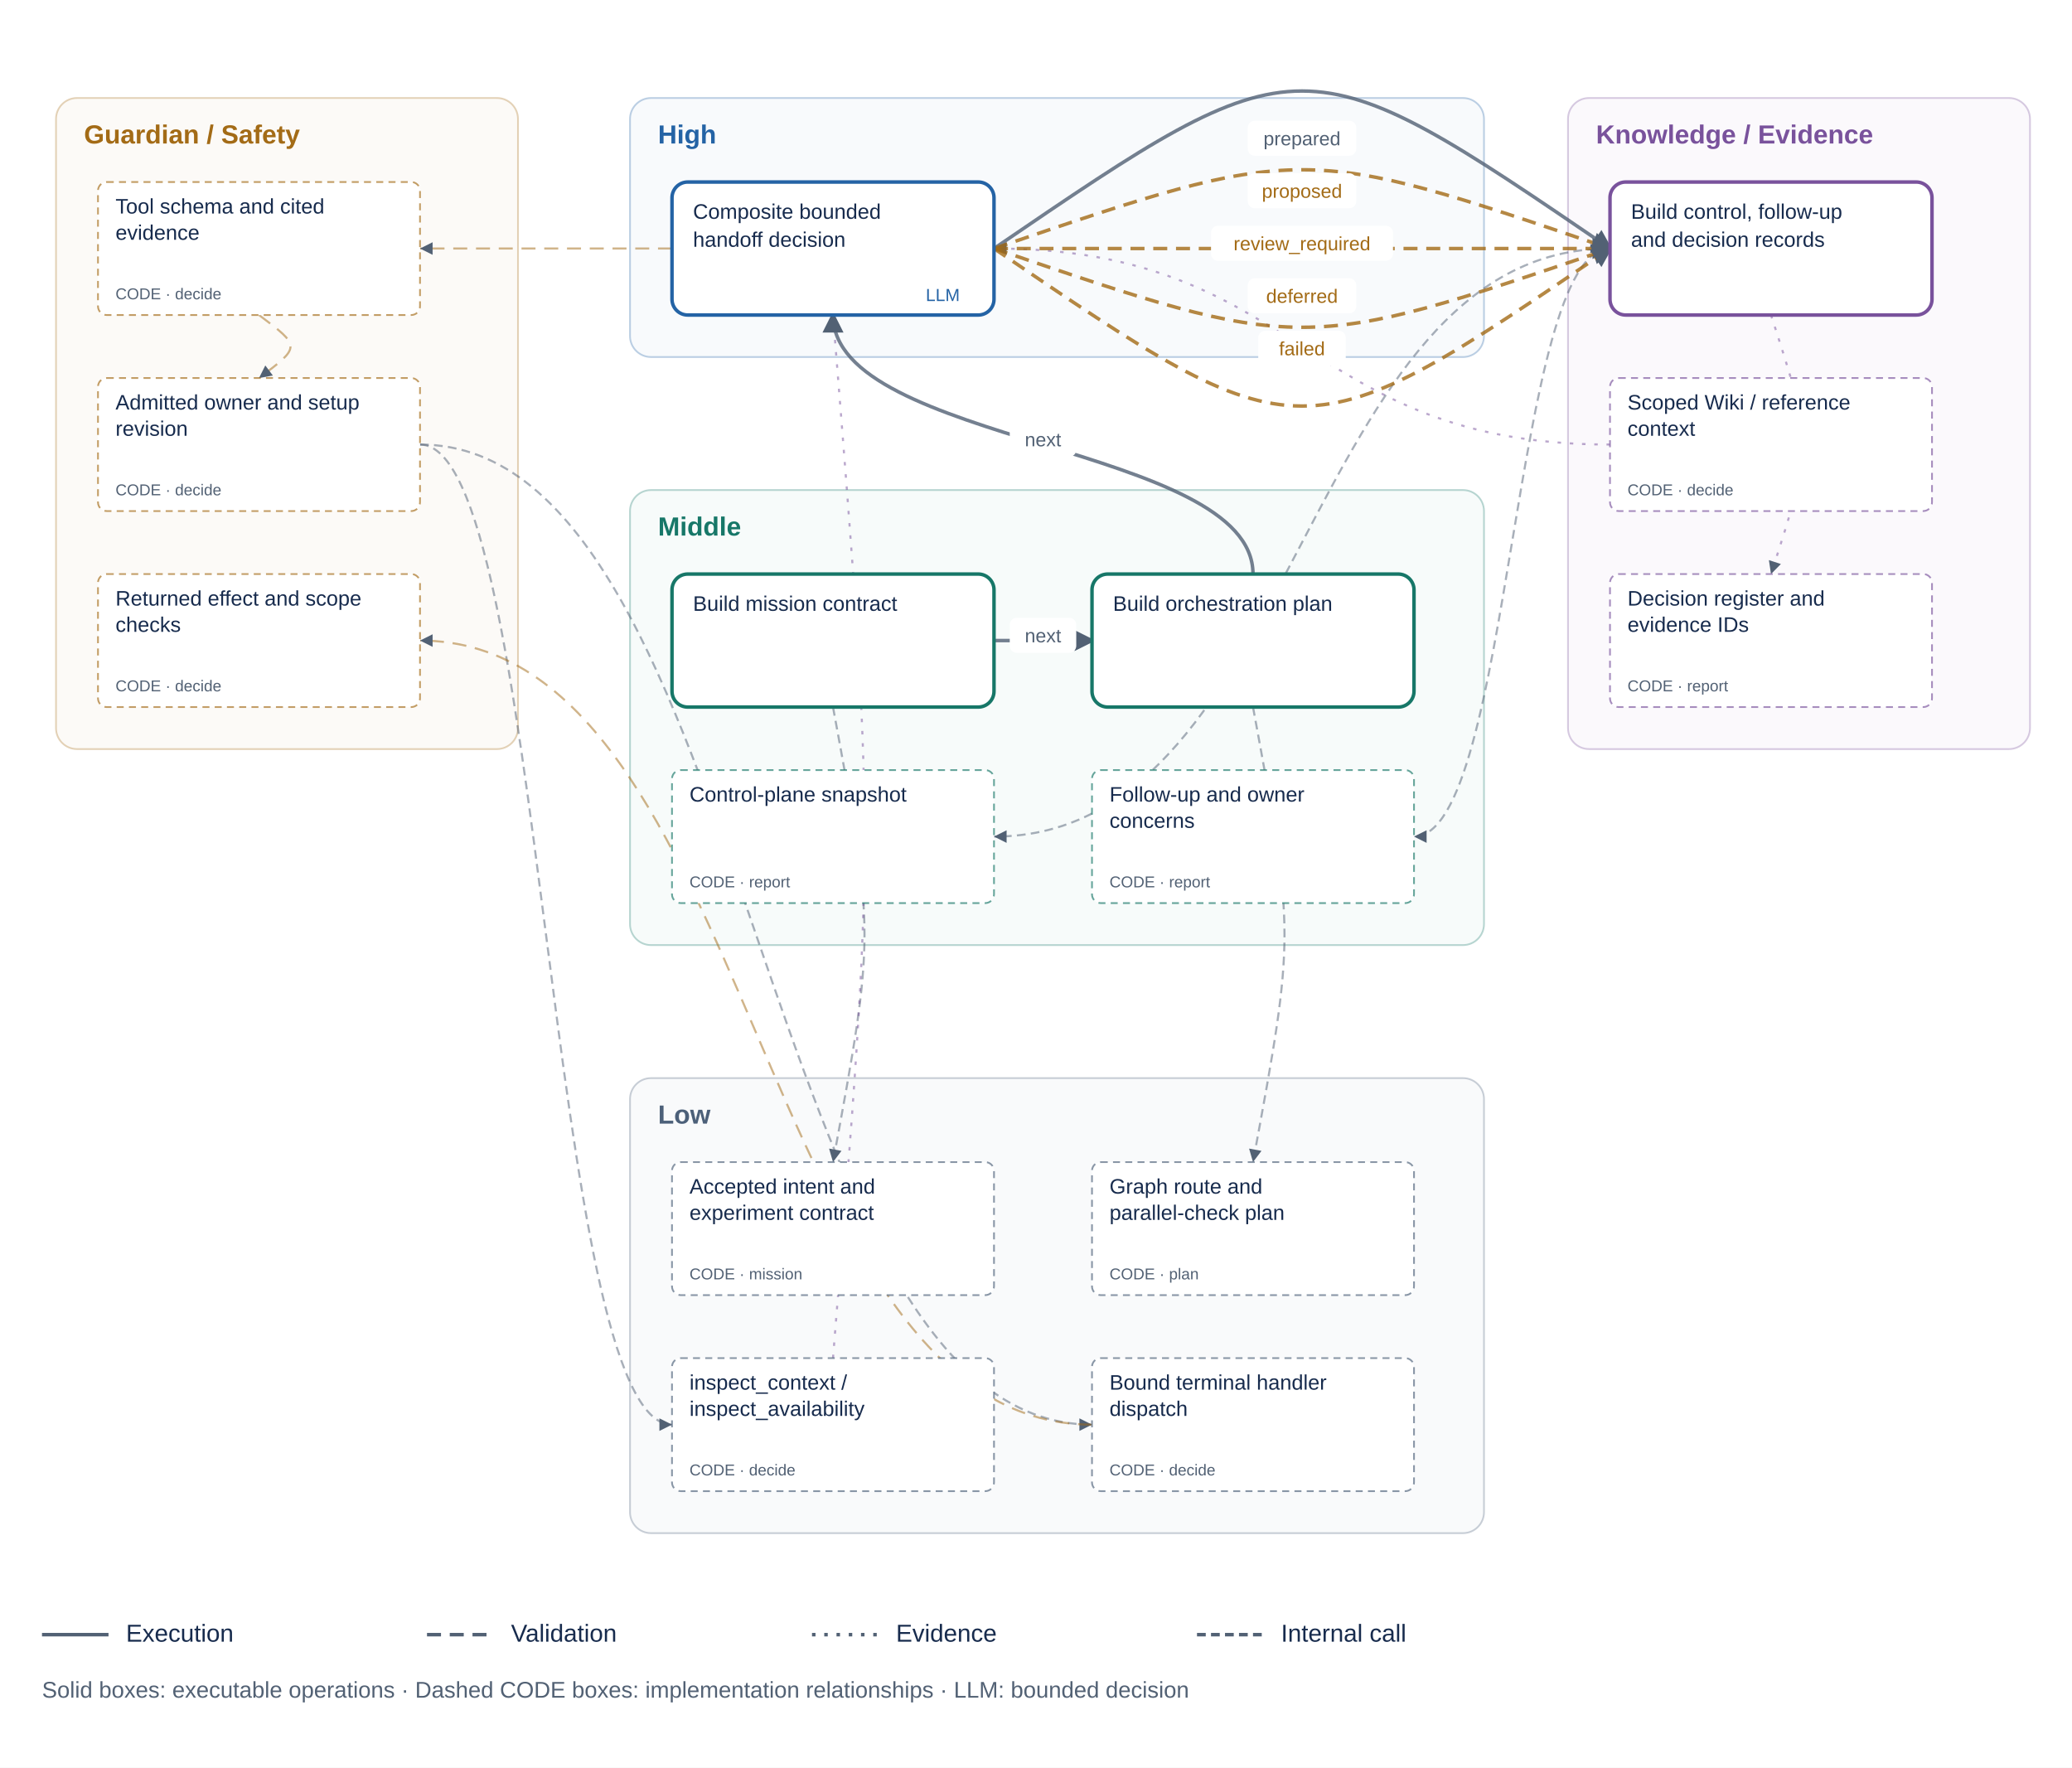
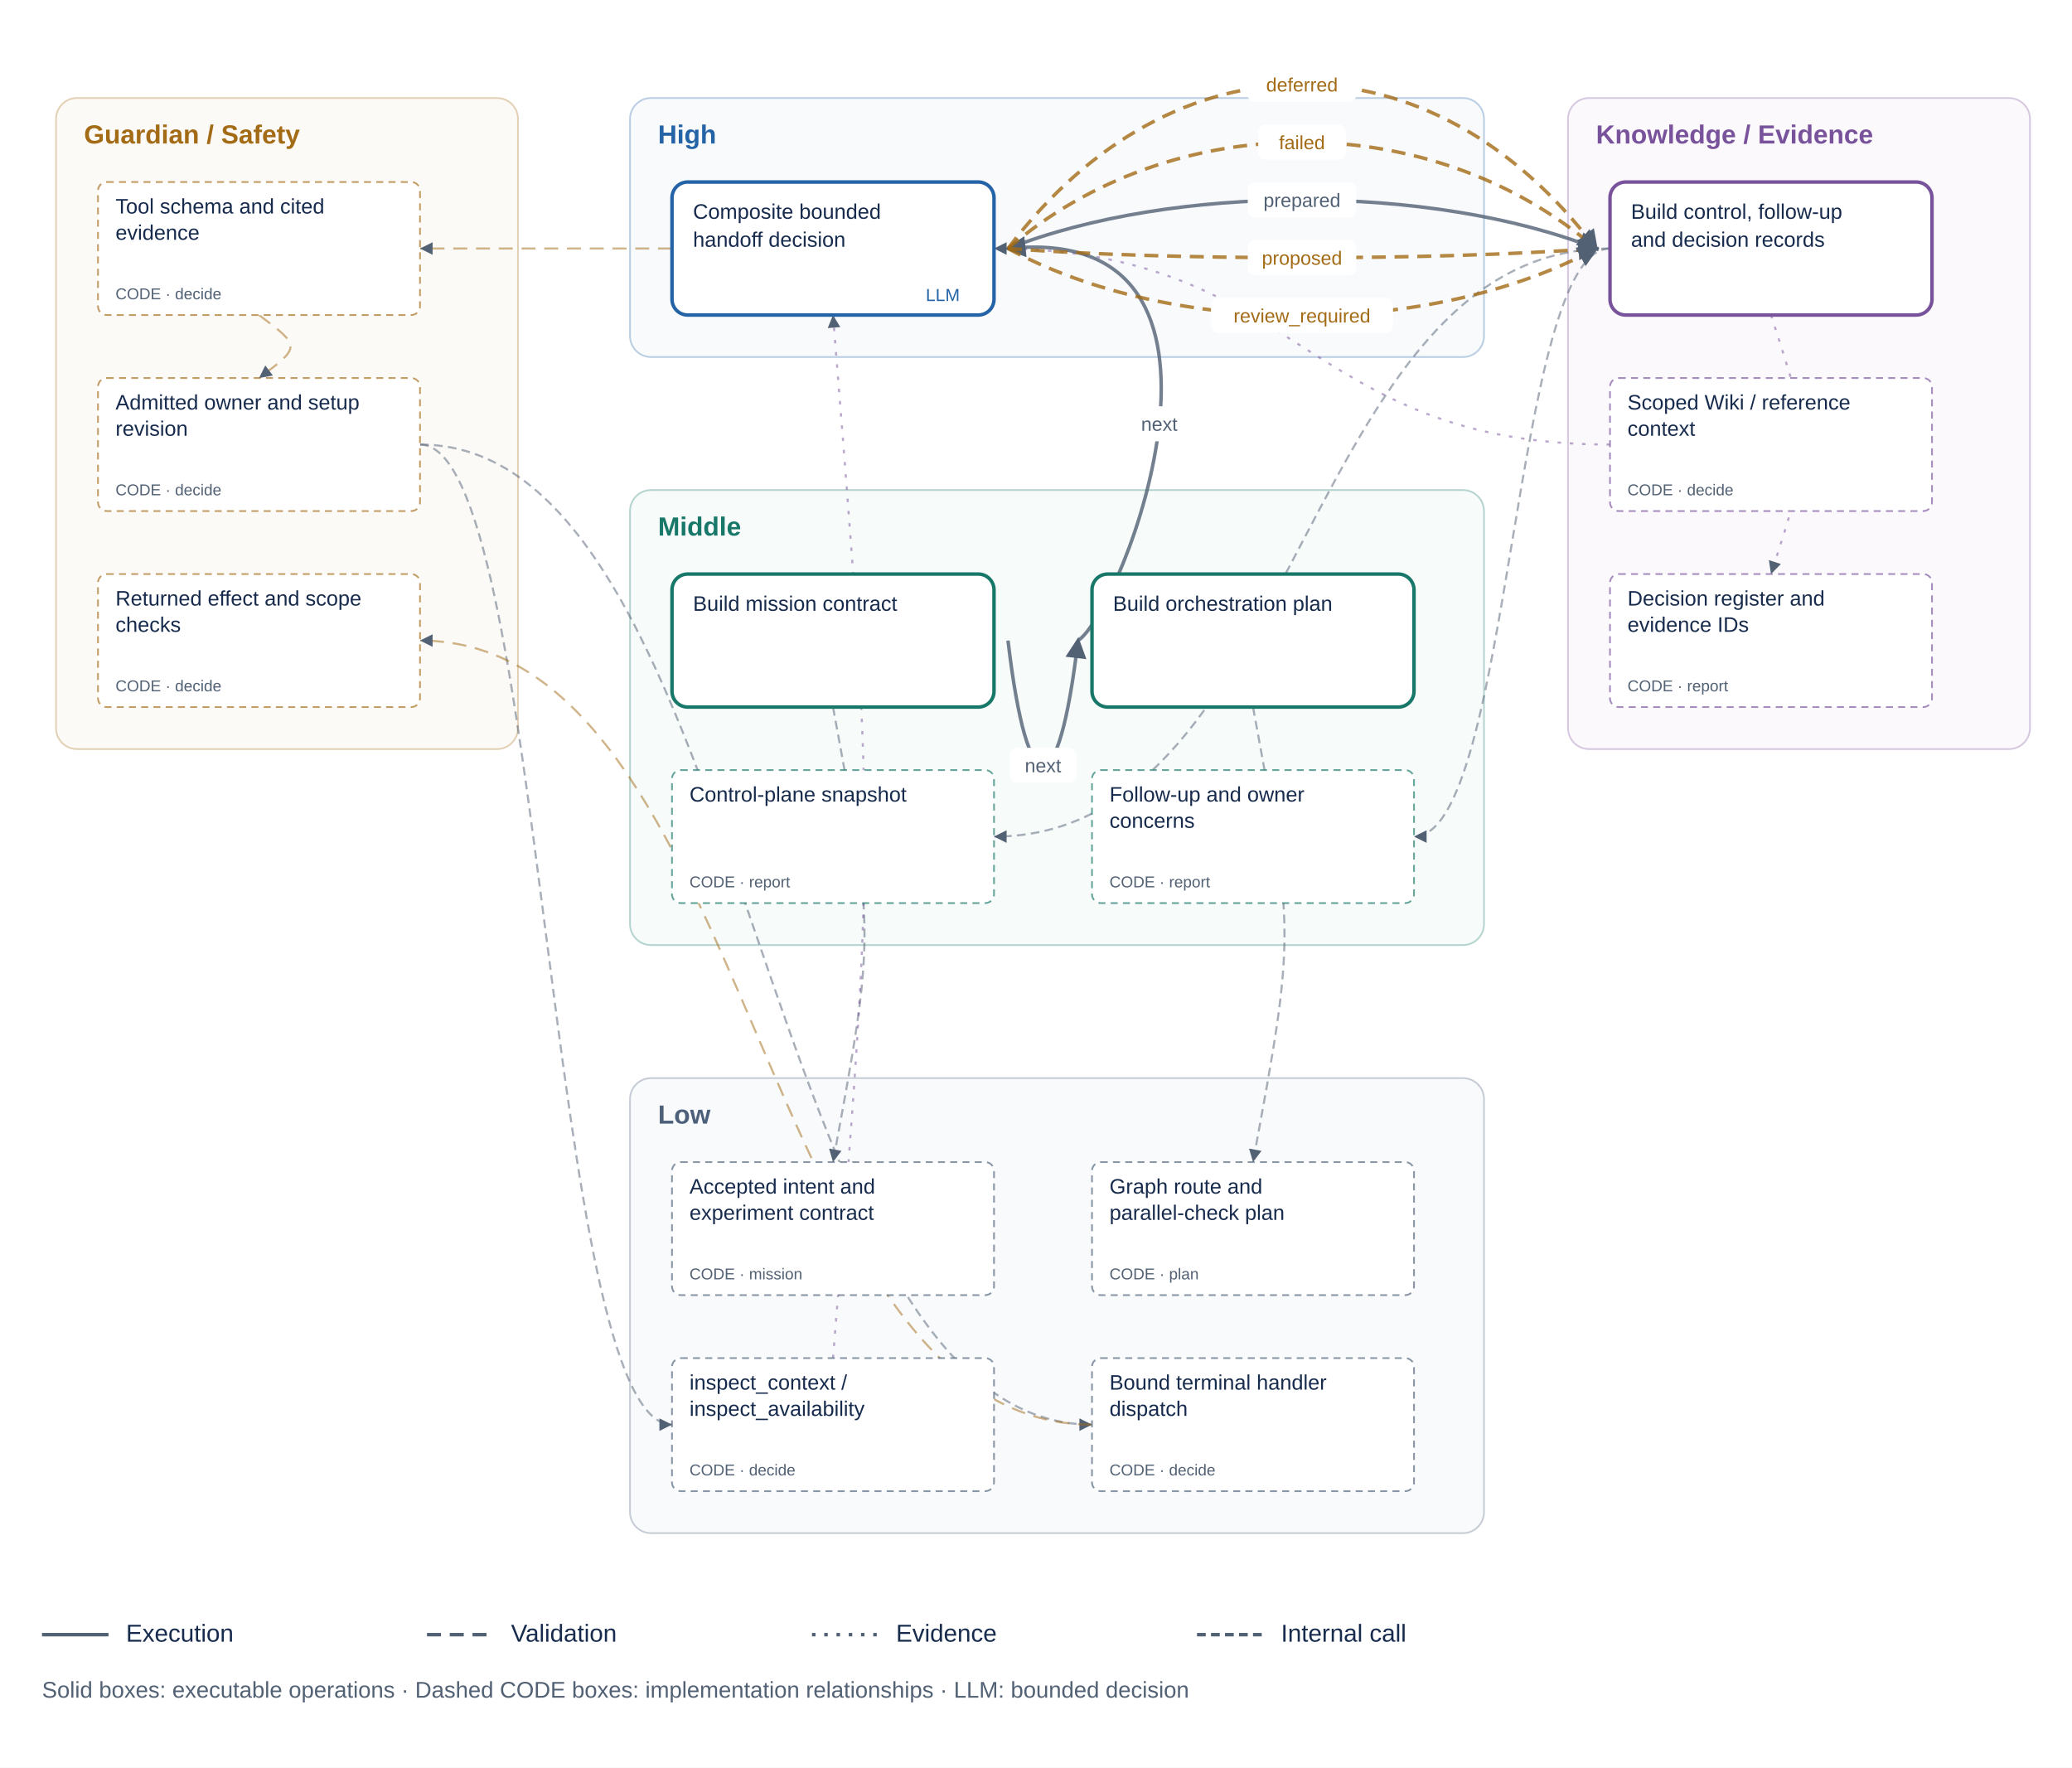
<svg xmlns="http://www.w3.org/2000/svg" data-theme="document" viewBox="0 0 1184 1010" role="img" aria-label="Orchestrator Supervisor Module five-area internal graph" style="font-family:Arial,sans-serif;background:#ffffff">
  <rect width="100%" height="100%" fill="#ffffff" />
  <defs>
    <marker id="control-arrow" markerWidth="6" markerHeight="6" refX="5" refY="3" orient="auto">
      <path d="M0,0 L6,3 L0,6z" fill="#526174" />
    </marker>
  </defs>
  <g class="runtime-control-area" data-control-area="high" pointer-events="none">
    <rect x="360" y="56" width="488" height="148" rx="12" fill="#2463a5" fill-opacity=".035" stroke="#2463a5" stroke-opacity=".3" />
    <text x="376" y="82" fill="#2463a5" font-size="15" font-weight="600">High</text>
  </g>
  <g class="runtime-control-area" data-control-area="middle" pointer-events="none">
    <rect x="360" y="280" width="488" height="260" rx="12" fill="#177768" fill-opacity=".035" stroke="#177768" stroke-opacity=".3" />
    <text x="376" y="306" fill="#177768" font-size="15" font-weight="600">Middle</text>
  </g>
  <g class="runtime-control-area" data-control-area="low" pointer-events="none">
    <rect x="360" y="616" width="488" height="260" rx="12" fill="#4c6079" fill-opacity=".035" stroke="#4c6079" stroke-opacity=".3" />
    <text x="376" y="642" fill="#4c6079" font-size="15" font-weight="600">Low</text>
  </g>
  <g class="runtime-control-area" data-control-area="guardian" pointer-events="none">
    <rect x="32" y="56" width="264" height="372" rx="12" fill="#a36b16" fill-opacity=".035" stroke="#a36b16" stroke-opacity=".3" />
    <text x="48" y="82" fill="#a36b16" font-size="15" font-weight="600">Guardian / Safety</text>
  </g>
  <g class="runtime-control-area" data-control-area="knowledge" pointer-events="none">
    <rect x="896" y="56" width="264" height="372" rx="12" fill="#79529c" fill-opacity=".035" stroke="#79529c" stroke-opacity=".3" />
    <text x="912" y="82" fill="#79529c" font-size="15" font-weight="600">Knowledge / Evidence</text>
  </g>
  <defs>
    <marker id="control-detail-arrow" markerWidth="7" markerHeight="7" refX="6" refY="3" orient="auto">
      <path d="M0,0 L6,3 L0,6z" fill="#526174" />
    </marker>
  </defs>
  <g data-implementation-edge="mission" pointer-events="none">
    <path d="M476,404 C500,534 500,534 476,664" fill="none" stroke="#526174" stroke-opacity=".5" stroke-width="1.2" stroke-dasharray="5 3" marker-end="url(#control-detail-arrow)" />
  </g>
  <g data-implementation-edge="plan" pointer-events="none">
    <path d="M716,404 C740,534 740,534 716,664" fill="none" stroke="#526174" stroke-opacity=".5" stroke-width="1.2" stroke-dasharray="5 3" marker-end="url(#control-detail-arrow)" />
  </g>
  <g data-implementation-edge="decide" pointer-events="none">
    <path d="M920,254 C744,254 744,142 568,142" fill="none" stroke="#79529c" stroke-opacity=".5" stroke-width="1.2" stroke-dasharray="2 5" marker-end="url(#control-detail-arrow)" />
  </g>
  <g data-implementation-edge="decide" pointer-events="none">
    <path d="M384,142 C312,142 312,142 240,142" fill="none" stroke="#a36b16" stroke-opacity=".5" stroke-width="1.2" stroke-dasharray="8 5" marker-end="url(#control-detail-arrow)" />
  </g>
  <g data-implementation-edge="decide" pointer-events="none">
    <path d="M148,180 C172,198 172,198 148,216" fill="none" stroke="#a36b16" stroke-opacity=".5" stroke-width="1.2" stroke-dasharray="8 5" marker-end="url(#control-detail-arrow)" />
  </g>
  <g data-implementation-edge="decide" pointer-events="none">
    <path d="M240,254 C312,254 312,814 384,814" fill="none" stroke="#526174" stroke-opacity=".5" stroke-width="1.2" stroke-dasharray="5 3" marker-end="url(#control-detail-arrow)" />
  </g>
  <g data-implementation-edge="decide" pointer-events="none">
    <path d="M476,776 C500,478 500,478 476,180" fill="none" stroke="#79529c" stroke-opacity=".5" stroke-width="1.2" stroke-dasharray="2 5" marker-end="url(#control-detail-arrow)" />
  </g>
  <g data-implementation-edge="decide" pointer-events="none">
    <path d="M240,254 C432,254 432,814 624,814" fill="none" stroke="#526174" stroke-opacity=".5" stroke-width="1.2" stroke-dasharray="5 3" marker-end="url(#control-detail-arrow)" />
  </g>
  <g data-implementation-edge="decide" pointer-events="none">
    <path d="M624,814 C432,814 432,366 240,366" fill="none" stroke="#a36b16" stroke-opacity=".5" stroke-width="1.2" stroke-dasharray="8 5" marker-end="url(#control-detail-arrow)" />
  </g>
  <g data-implementation-edge="report" pointer-events="none">
    <path d="M920,142 C744,142 744,478 568,478" fill="none" stroke="#526174" stroke-opacity=".5" stroke-width="1.2" stroke-dasharray="5 3" marker-end="url(#control-detail-arrow)" />
  </g>
  <g data-implementation-edge="report" pointer-events="none">
    <path d="M920,142 C864,142 864,478 808,478" fill="none" stroke="#526174" stroke-opacity=".5" stroke-width="1.2" stroke-dasharray="5 3" marker-end="url(#control-detail-arrow)" />
  </g>
  <g data-implementation-edge="report" pointer-events="none">
    <path d="M1012,180 C1036,254 1036,254 1012,328" fill="none" stroke="#79529c" stroke-opacity=".5" stroke-width="1.2" stroke-dasharray="2 5" marker-end="url(#control-detail-arrow)" />
  </g>
  <g data-implementation-node="mission::contract" data-implementation-owner="mission" pointer-events="auto" role="img" aria-label="Accepted intent and experiment contract; code-owned; build_mission_contract">
    <rect x="384" y="664" width="184" height="76" rx="5" fill="#ffffff" stroke="#4c6079" stroke-opacity=".65" stroke-dasharray="4 3" />
    <text x="394" y="682" fill="#172b4d" font-size="12">Accepted intent and</text>
    <text x="394" y="697" fill="#172b4d" font-size="12">experiment contract</text>
    <text x="394" y="731" fill="#526174" font-size="9">CODE · mission</text>
  </g>
  <g data-implementation-node="plan::route" data-implementation-owner="plan" pointer-events="auto" role="img" aria-label="Graph route and parallel-check plan; code-owned; build_orchestration_plan">
    <rect x="624" y="664" width="184" height="76" rx="5" fill="#ffffff" stroke="#4c6079" stroke-opacity=".65" stroke-dasharray="4 3" />
    <text x="634" y="682" fill="#172b4d" font-size="12">Graph route and</text>
    <text x="634" y="697" fill="#172b4d" font-size="12">parallel-check plan</text>
    <text x="634" y="731" fill="#526174" font-size="9">CODE · plan</text>
  </g>
  <g data-implementation-node="decide::reference" data-implementation-owner="decide" pointer-events="auto" role="img" aria-label="Scoped Wiki / reference context; code-owned; build_reference_context">
    <rect x="920" y="216" width="184" height="76" rx="5" fill="#ffffff" stroke="#79529c" stroke-opacity=".65" stroke-dasharray="4 3" />
    <text x="930" y="234" fill="#172b4d" font-size="12">Scoped Wiki / reference</text>
    <text x="930" y="249" fill="#172b4d" font-size="12">context</text>
    <text x="930" y="283" fill="#526174" font-size="9">CODE · decide</text>
  </g>
  <g data-implementation-node="decide::schema" data-implementation-owner="decide" pointer-events="auto" role="img" aria-label="Tool schema and cited evidence; code-owned; validate_choice">
    <rect x="56" y="104" width="184" height="76" rx="5" fill="#ffffff" stroke="#a36b16" stroke-opacity=".65" stroke-dasharray="4 3" />
    <text x="66" y="122" fill="#172b4d" font-size="12">Tool schema and cited</text>
    <text x="66" y="137" fill="#172b4d" font-size="12">evidence</text>
    <text x="66" y="171" fill="#526174" font-size="9">CODE · decide</text>
  </g>
  <g data-implementation-node="decide::target" data-implementation-owner="decide" pointer-events="auto" role="img" aria-label="Admitted owner and setup revision; code-owned; _validate_target">
    <rect x="56" y="216" width="184" height="76" rx="5" fill="#ffffff" stroke="#a36b16" stroke-opacity=".65" stroke-dasharray="4 3" />
    <text x="66" y="234" fill="#172b4d" font-size="12">Admitted owner and setup</text>
    <text x="66" y="249" fill="#172b4d" font-size="12">revision</text>
    <text x="66" y="283" fill="#526174" font-size="9">CODE · decide</text>
  </g>
  <g data-implementation-node="decide::inspect" data-implementation-owner="decide" pointer-events="auto" role="img" aria-label="inspect_context / inspect_availability; code-owned; decide_orchestration">
    <rect x="384" y="776" width="184" height="76" rx="5" fill="#ffffff" stroke="#4c6079" stroke-opacity=".65" stroke-dasharray="4 3" />
    <text x="394" y="794" fill="#172b4d" font-size="12">inspect_context /</text>
    <text x="394" y="809" fill="#172b4d" font-size="12">inspect_availability</text>
    <text x="394" y="843" fill="#526174" font-size="9">CODE · decide</text>
  </g>
  <g data-implementation-node="decide::dispatch" data-implementation-owner="decide" pointer-events="auto" role="img" aria-label="Bound terminal handler dispatch; code-owned; decide_orchestration">
    <rect x="624" y="776" width="184" height="76" rx="5" fill="#ffffff" stroke="#4c6079" stroke-opacity=".65" stroke-dasharray="4 3" />
    <text x="634" y="794" fill="#172b4d" font-size="12">Bound terminal handler</text>
    <text x="634" y="809" fill="#172b4d" font-size="12">dispatch</text>
    <text x="634" y="843" fill="#526174" font-size="9">CODE · decide</text>
  </g>
  <g data-implementation-node="decide::effect" data-implementation-owner="decide" pointer-events="auto" role="img" aria-label="Returned effect and scope checks; code-owned; decide_orchestration">
    <rect x="56" y="328" width="184" height="76" rx="5" fill="#ffffff" stroke="#a36b16" stroke-opacity=".65" stroke-dasharray="4 3" />
    <text x="66" y="346" fill="#172b4d" font-size="12">Returned effect and scope</text>
    <text x="66" y="361" fill="#172b4d" font-size="12">checks</text>
    <text x="66" y="395" fill="#526174" font-size="9">CODE · decide</text>
  </g>
  <g data-implementation-node="report::control" data-implementation-owner="report" pointer-events="auto" role="img" aria-label="Control-plane snapshot; code-owned; build_orchestrator_control_plane_snapshot">
    <rect x="384" y="440" width="184" height="76" rx="5" fill="#ffffff" stroke="#177768" stroke-opacity=".65" stroke-dasharray="4 3" />
    <text x="394" y="458" fill="#172b4d" font-size="12">Control-plane snapshot</text>
    <text x="394" y="507" fill="#526174" font-size="9">CODE · report</text>
  </g>
  <g data-implementation-node="report::followup" data-implementation-owner="report" pointer-events="auto" role="img" aria-label="Follow-up and owner concerns; code-owned; build_orchestrator_followup">
    <rect x="624" y="440" width="184" height="76" rx="5" fill="#ffffff" stroke="#177768" stroke-opacity=".65" stroke-dasharray="4 3" />
    <text x="634" y="458" fill="#172b4d" font-size="12">Follow-up and owner</text>
    <text x="634" y="473" fill="#172b4d" font-size="12">concerns</text>
    <text x="634" y="507" fill="#526174" font-size="9">CODE · report</text>
  </g>
  <g data-implementation-node="report::record" data-implementation-owner="report" pointer-events="auto" role="img" aria-label="Decision register and evidence IDs; code-owned; build_decision_record">
    <rect x="920" y="328" width="184" height="76" rx="5" fill="#ffffff" stroke="#79529c" stroke-opacity=".65" stroke-dasharray="4 3" />
    <text x="930" y="346" fill="#172b4d" font-size="12">Decision register and</text>
    <text x="930" y="361" fill="#172b4d" font-size="12">evidence IDs</text>
    <text x="930" y="395" fill="#526174" font-size="9">CODE · report</text>
  </g>
  <g data-source="mission" data-target="plan" data-outcome="next" data-kind="execution">
-     <path d="M568,366 C596,366 596,366 624,366" fill="none" stroke="#526174" stroke-opacity=".8" stroke-width="2" stroke-dasharray="" marker-end="url(#control-arrow)" />
-     <rect x="577" y="353" width="38" height="20" rx="4" fill="#ffffff" />
-     <text x="596" y="367" text-anchor="middle" fill="#526174" font-size="11">next</text>
+     <path d="M 576 366 C 587.2 461, 604.8 461, 616 366" fill="none" stroke="#526174" stroke-opacity=".8" stroke-width="2" stroke-dasharray="" marker-end="url(#control-arrow)" />
+     <rect x="577" y="427.25" width="38" height="20" rx="4" fill="#ffffff" />
+     <text x="596" y="441.25" text-anchor="middle" fill="#526174" font-size="11">next</text>
  </g>
  <g data-source="plan" data-target="decide" data-outcome="next" data-kind="execution">
-     <path d="M716,328 C716,254 476,254 476,180" fill="none" stroke="#526174" stroke-opacity=".8" stroke-width="2" stroke-dasharray="" marker-end="url(#control-arrow)" />
-     <rect x="577" y="241" width="38" height="20" rx="4" fill="#ffffff" />
-     <text x="596" y="255" text-anchor="middle" fill="#526174" font-size="11">next</text>
+     <path d="M 616 366 C 640.886 350.179, 728.311 126.179, 576 142" fill="none" stroke="#526174" stroke-opacity=".8" stroke-width="2" stroke-dasharray="" marker-end="url(#control-arrow)" />
+     <rect x="643.449" y="232.134" width="38" height="20" rx="4" fill="#ffffff" />
+     <text x="662.449" y="246.134" text-anchor="middle" fill="#526174" font-size="11">next</text>
  </g>
  <g data-source="decide" data-target="report" data-outcome="prepared" data-kind="execution">
-     <path d="M568,142 C744,22 744,22 920,142" fill="none" stroke="#526174" stroke-opacity=".8" stroke-width="2" stroke-dasharray="" marker-end="url(#control-arrow)" />
-     <rect x="713" y="69" width="62" height="20" rx="4" fill="#ffffff" />
-     <text x="744" y="83" text-anchor="middle" fill="#526174" font-size="11">prepared</text>
+     <path d="M 576 142 C 670.08 105, 817.92 105, 912 142" fill="none" stroke="#526174" stroke-opacity=".8" stroke-width="2" stroke-dasharray="" marker-end="url(#control-arrow)" />
+     <rect x="713" y="104.25" width="62" height="20" rx="4" fill="#ffffff" />
+     <text x="744" y="118.25" text-anchor="middle" fill="#526174" font-size="11">prepared</text>
  </g>
  <g data-source="decide" data-target="report" data-outcome="proposed" data-kind="validation">
-     <path d="M568,142 C744,82 744,82 920,142" fill="none" stroke="#a36b16" stroke-opacity=".8" stroke-width="2" stroke-dasharray="8 5" marker-end="url(#control-arrow)" />
-     <rect x="713" y="99" width="62" height="20" rx="4" fill="#ffffff" />
-     <text x="744" y="113" text-anchor="middle" fill="#a36b16" font-size="11">proposed</text>
+     <path d="M 576 142 C 670.08 149, 817.92 149, 912 142" fill="none" stroke="#a36b16" stroke-opacity=".8" stroke-width="2" stroke-dasharray="8 5" marker-end="url(#control-arrow)" />
+     <rect x="713" y="137.25" width="62" height="20" rx="4" fill="#ffffff" />
+     <text x="744" y="151.25" text-anchor="middle" fill="#a36b16" font-size="11">proposed</text>
  </g>
  <g data-source="decide" data-target="report" data-outcome="review_required" data-kind="validation">
-     <path d="M568,142 C744,142 744,142 920,142" fill="none" stroke="#a36b16" stroke-opacity=".8" stroke-width="2" stroke-dasharray="8 5" marker-end="url(#control-arrow)" />
-     <rect x="692" y="129" width="104" height="20" rx="4" fill="#ffffff" />
-     <text x="744" y="143" text-anchor="middle" fill="#a36b16" font-size="11">review_required</text>
+     <path d="M 576 142 C 670.08 193, 817.92 193, 912 142" fill="none" stroke="#a36b16" stroke-opacity=".8" stroke-width="2" stroke-dasharray="8 5" marker-end="url(#control-arrow)" />
+     <rect x="692" y="170.25" width="104" height="20" rx="4" fill="#ffffff" />
+     <text x="744" y="184.25" text-anchor="middle" fill="#a36b16" font-size="11">review_required</text>
  </g>
  <g data-source="decide" data-target="report" data-outcome="deferred" data-kind="validation">
-     <path d="M568,142 C744,202 744,202 920,142" fill="none" stroke="#a36b16" stroke-opacity=".8" stroke-width="2" stroke-dasharray="8 5" marker-end="url(#control-arrow)" />
-     <rect x="713" y="159" width="62" height="20" rx="4" fill="#ffffff" />
-     <text x="744" y="173" text-anchor="middle" fill="#a36b16" font-size="11">deferred</text>
+     <path d="M 576 142 C 670.08 17, 817.92 17, 912 142" fill="none" stroke="#a36b16" stroke-opacity=".8" stroke-width="2" stroke-dasharray="8 5" marker-end="url(#control-arrow)" />
+     <rect x="713" y="38.25" width="62" height="20" rx="4" fill="#ffffff" />
+     <text x="744" y="52.25" text-anchor="middle" fill="#a36b16" font-size="11">deferred</text>
  </g>
  <g data-source="decide" data-target="report" data-outcome="failed" data-kind="validation">
-     <path d="M568,142 C744,262 744,262 920,142" fill="none" stroke="#a36b16" stroke-opacity=".8" stroke-width="2" stroke-dasharray="8 5" marker-end="url(#control-arrow)" />
-     <rect x="719" y="189" width="50" height="20" rx="4" fill="#ffffff" />
-     <text x="744" y="203" text-anchor="middle" fill="#a36b16" font-size="11">failed</text>
+     <path d="M 576 142 C 670.08 61, 817.92 61, 912 142" fill="none" stroke="#a36b16" stroke-opacity=".8" stroke-width="2" stroke-dasharray="8 5" marker-end="url(#control-arrow)" />
+     <rect x="719" y="71.25" width="50" height="20" rx="4" fill="#ffffff" />
+     <text x="744" y="85.25" text-anchor="middle" fill="#a36b16" font-size="11">failed</text>
  </g>
  <g>
    <rect x="384" y="328" width="184" height="76" rx="9" fill="#ffffff" stroke="#177768" stroke-width="2" />
    <text x="396" y="349" fill="#172b4d" font-size="12">Build mission contract</text>
  </g>
  <g>
    <rect x="624" y="328" width="184" height="76" rx="9" fill="#ffffff" stroke="#177768" stroke-width="2" />
    <text x="636" y="349" fill="#172b4d" font-size="12">Build orchestration plan</text>
  </g>
  <g>
    <rect x="384" y="104" width="184" height="76" rx="9" fill="#ffffff" stroke="#2463a5" stroke-width="2" />
    <text x="396" y="125" fill="#172b4d" font-size="12">Composite bounded</text>
    <text x="396" y="141" fill="#172b4d" font-size="12">handoff decision</text>
    <text x="529" y="172" fill="#2463a5" font-size="10">LLM</text>
  </g>
  <g>
    <rect x="920" y="104" width="184" height="76" rx="9" fill="#ffffff" stroke="#79529c" stroke-width="2" />
    <text x="932" y="125" fill="#172b4d" font-size="12">Build control, follow-up</text>
    <text x="932" y="141" fill="#172b4d" font-size="12">and decision records</text>
  </g>
  <line x1="24" x2="62" y1="934" y2="934" stroke="#526174" stroke-width="2" stroke-dasharray="" />
  <text x="72" y="938" fill="#172b4d" font-size="14">Execution</text>
  <line x1="244" x2="282" y1="934" y2="934" stroke="#526174" stroke-width="2" stroke-dasharray="8 5" />
  <text x="292" y="938" fill="#172b4d" font-size="14">Validation</text>
  <line x1="464" x2="502" y1="934" y2="934" stroke="#526174" stroke-width="2" stroke-dasharray="2 5" />
  <text x="512" y="938" fill="#172b4d" font-size="14">Evidence</text>
  <line x1="684" x2="722" y1="934" y2="934" stroke="#526174" stroke-width="2" stroke-dasharray="5 3" />
  <text x="732" y="938" fill="#172b4d" font-size="14">Internal call</text>
  <text x="24" y="970" fill="#526174" font-size="13">Solid boxes: executable operations · Dashed CODE boxes: implementation relationships · LLM: bounded decision</text>
</svg>
